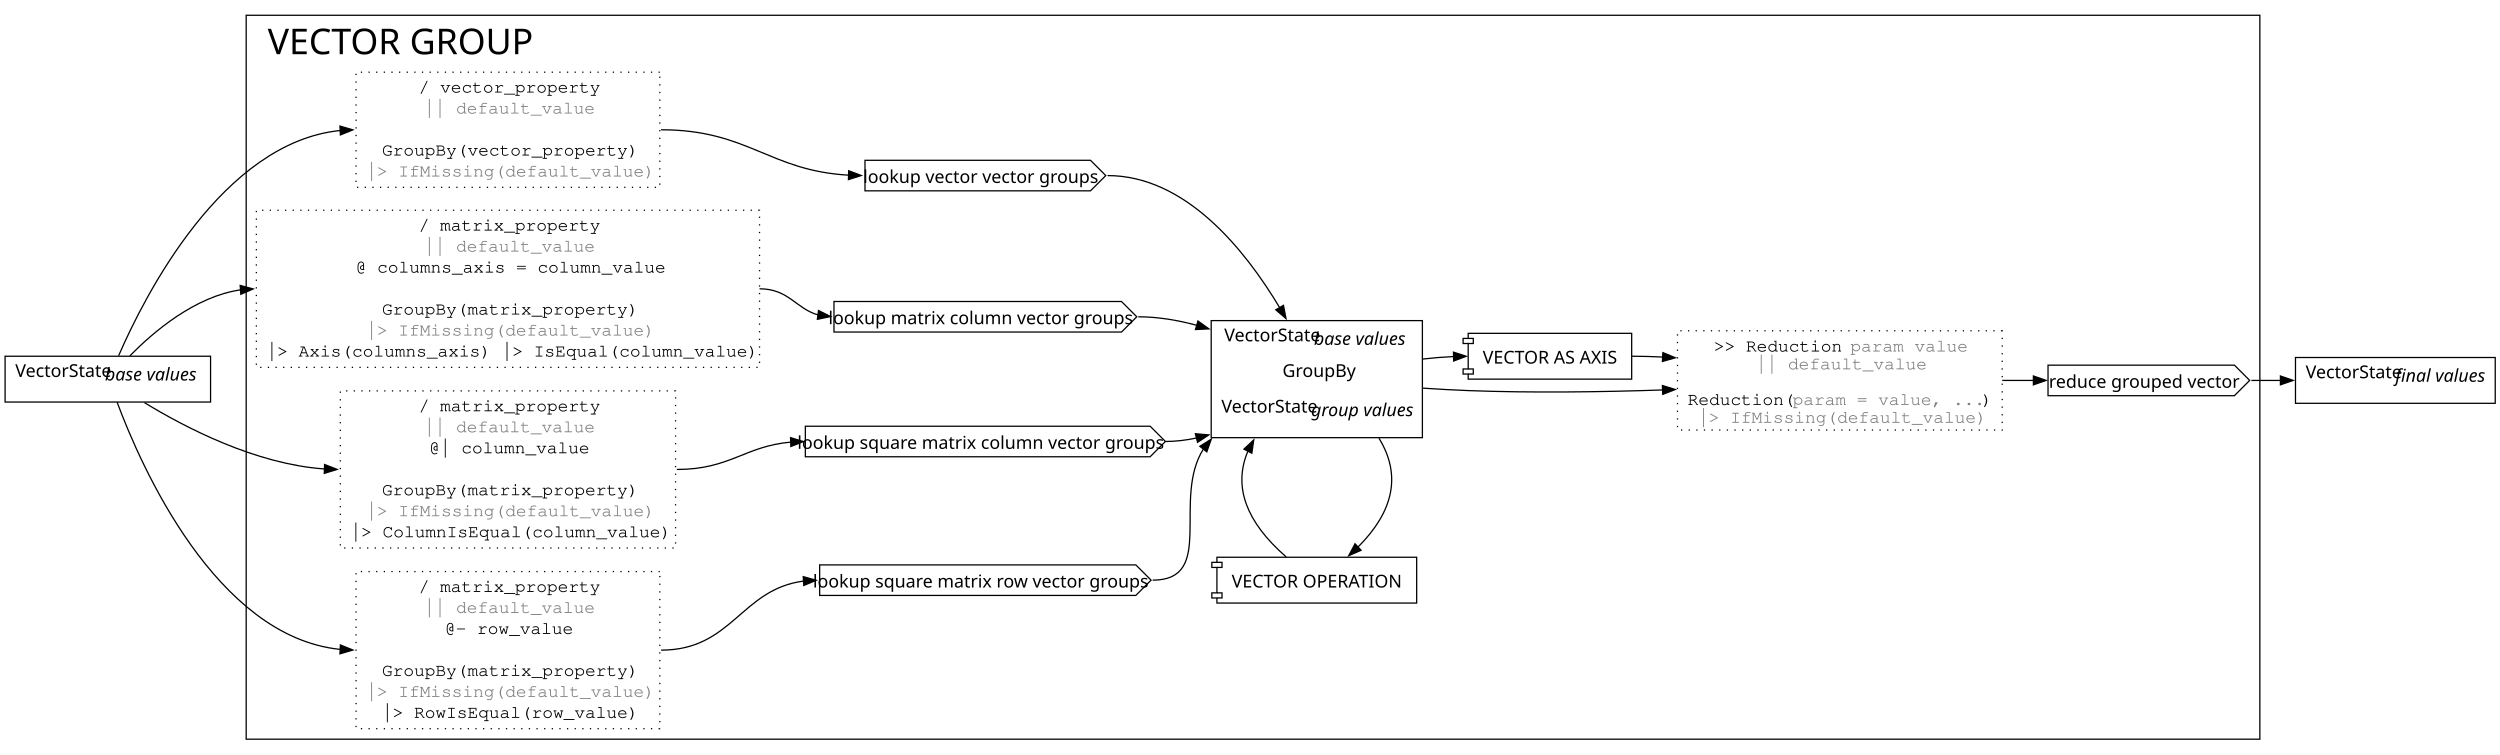
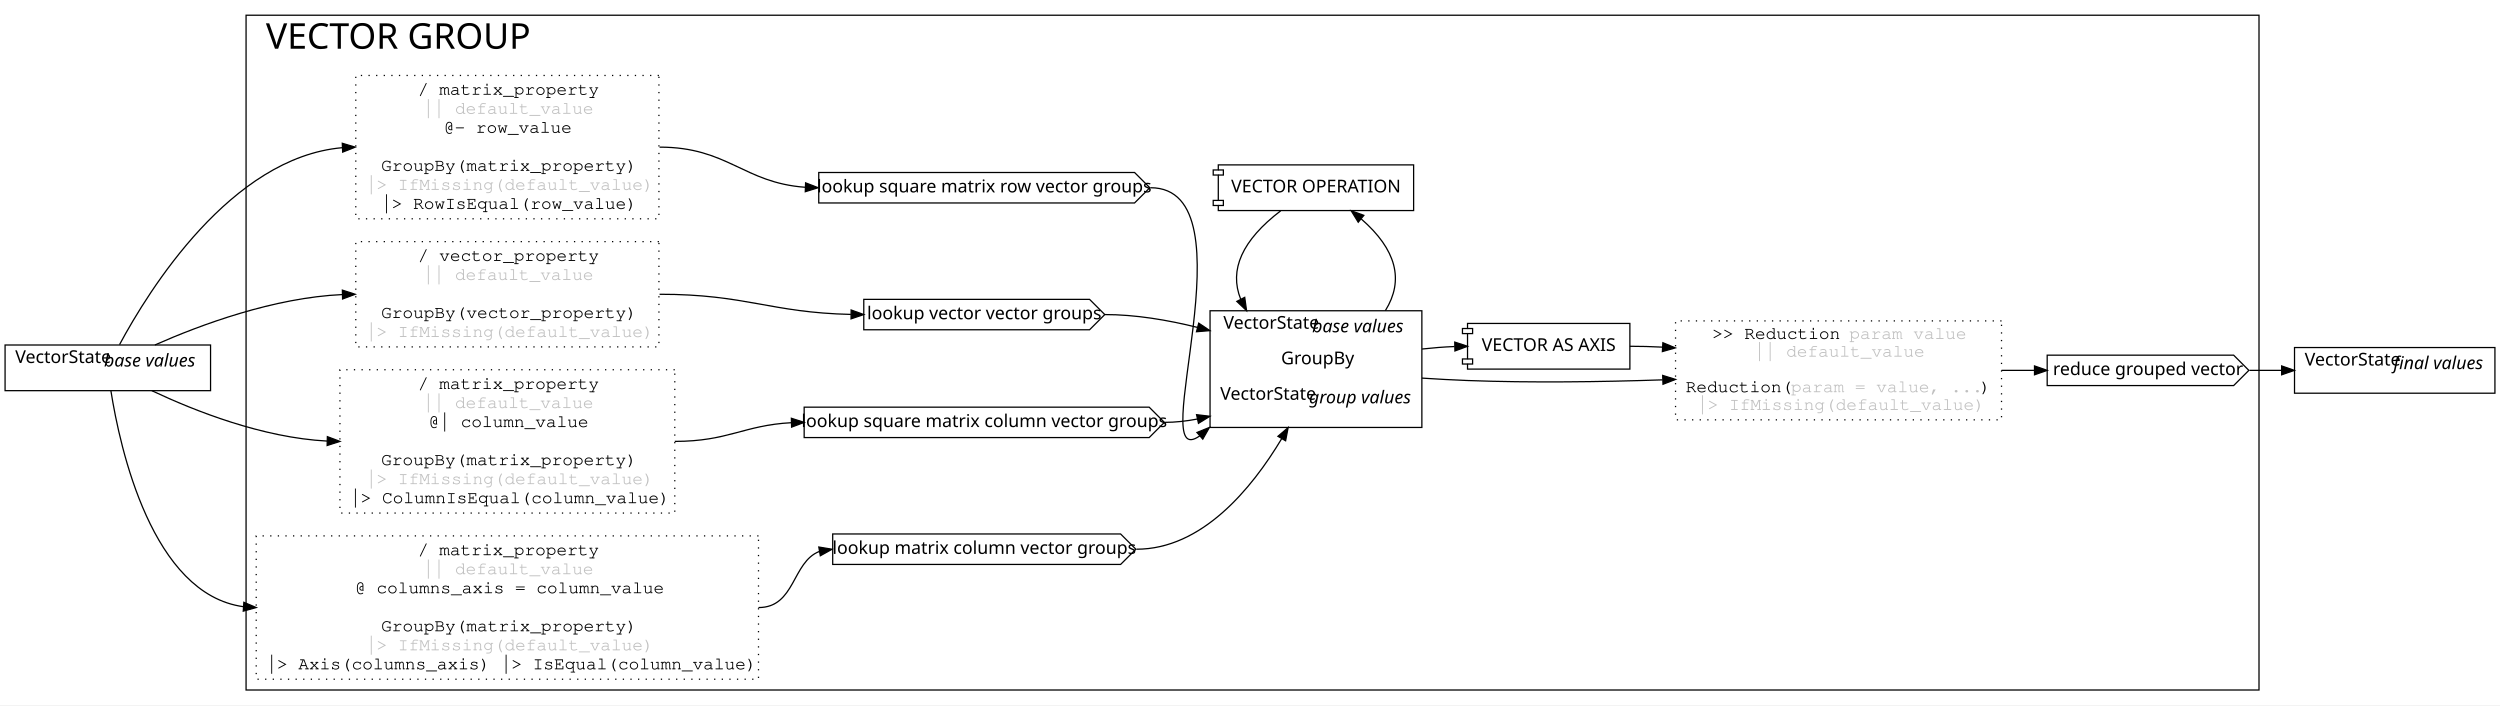
- <svg xmlns="http://www.w3.org/2000/svg" xmlns:xlink="http://www.w3.org/1999/xlink" width="1965pt" height="593pt" viewBox="0.00 0.00 1965.00 593.00">
-   <g id="graph0" class="graph" transform="scale(1 1) rotate(0) translate(4 589)">
-     <polygon fill="white" stroke="none" points="-4,4 -4,-589 1961.25,-589 1961.25,4 -4,4" />
+ <svg xmlns="http://www.w3.org/2000/svg" xmlns:xlink="http://www.w3.org/1999/xlink" width="1971pt" height="556pt" viewBox="0.00 0.00 1971.00 556.00">
+   <g id="graph0" class="graph" transform="scale(1 1) rotate(0) translate(4 552)">
+     <polygon fill="#ffffff" stroke="transparent" points="-4,4 -4,-552 1967,-552 1967,4 -4,4" />
    <g id="clust1" class="cluster">
-       <polygon fill="none" stroke="black" points="189.5,-8 189.5,-577 1772.25,-577 1772.25,-8 189.5,-8" />
-       <text xml:space="preserve" text-anchor="middle" x="310.75" y="-546.4" font-family="Sans-Serif" font-size="28.00">VECTOR GROUP</text>
+       <polygon fill="none" stroke="#000000" points="190,-8 190,-540 1777,-540 1777,-8 190,-8" />
+       <text text-anchor="middle" x="310" y="-513.6" font-family="Sans-Serif" font-size="28.00" fill="#000000">VECTOR GROUP</text>
    </g>
    <g id="node1" class="node">
-       <polygon fill="none" stroke="black" points="161.5,-309 0,-309 0,-273 161.5,-273 161.5,-309" />
-       <text xml:space="preserve" text-anchor="start" x="8" y="-292.7" font-family="Sans-Serif" font-size="14.00">VectorState</text>
-       <text xml:space="preserve" text-anchor="start" x="78.5" y="-292.7" font-family="Sans-Serif" font-style="italic" baseline-shift="sub" font-size="14.00">base values</text>
-       <text xml:space="preserve" text-anchor="start" x="142.25" y="-292.7" font-family="Sans-Serif" font-size="14.00">   </text>
-       <text xml:space="preserve" text-anchor="start" x="78.88" y="-278.7" font-family="Sans-Serif" font-size="14.00"> </text>
+       <polygon fill="none" stroke="#000000" points="162,-280 0,-280 0,-244 162,-244 162,-280" />
+       <text text-anchor="start" x="8" y="-265.8" font-family="Sans-Serif" font-size="14.00" fill="#000000">VectorState</text>
+       <text text-anchor="start" x="78" y="-265.8" font-family="Sans-Serif" font-style="italic" baseline-shift="sub" font-size="14.00" fill="#000000">base values</text>
+       <text text-anchor="start" x="142" y="-265.8" font-family="Sans-Serif" font-size="14.00" fill="#000000">   </text>
+       <text text-anchor="start" x="79" y="-251.8" font-family="Sans-Serif" font-size="14.00" fill="#000000"> </text>
    </g>
    <g id="node4" class="node">
-       <polygon fill="none" stroke="black" stroke-dasharray="1,5" points="514.62,-139.75 275.88,-139.75 275.88,-16.25 514.62,-16.25 514.62,-139.75" />
-       <text xml:space="preserve" text-anchor="start" x="325.12" y="-123.75" font-family="Courier,monospace" font-size="14.00">/ matrix_property</text>
-       <text xml:space="preserve" text-anchor="start" x="329.25" y="-107.25" font-family="Courier,monospace" font-size="14.00" fill="gray">|| default_value</text>
-       <text xml:space="preserve" text-anchor="start" x="345.75" y="-90.75" font-family="Courier,monospace" font-size="14.00">@- row_value</text>
-       <text xml:space="preserve" text-anchor="start" x="391.12" y="-74.25" font-family="Courier,monospace" font-size="14.00"> </text>
-       <text xml:space="preserve" text-anchor="start" x="296.25" y="-57.75" font-family="Courier,monospace" font-size="14.00">GroupBy(matrix_property)</text>
-       <text xml:space="preserve" text-anchor="start" x="283.88" y="-41.25" font-family="Courier,monospace" font-size="14.00" fill="gray">|&gt; IfMissing(default_value)</text>
-       <text xml:space="preserve" text-anchor="start" x="296.25" y="-24.75" font-family="Courier,monospace" font-size="14.00">|&gt; RowIsEqual(row_value)</text>
+       <polygon fill="none" stroke="#000000" stroke-dasharray="1,5" points="515.5,-492.5 276.5,-492.5 276.5,-379.5 515.5,-379.5 515.5,-492.5" />
+       <text text-anchor="start" x="325.5" y="-477.3" font-family="Courier,monospace" font-size="14.00" fill="#000000">/ matrix_property</text>
+       <text text-anchor="start" x="329.5" y="-462.3" font-family="Courier,monospace" font-size="14.00" fill="#c0c0c0">|| default_value</text>
+       <text text-anchor="start" x="346" y="-447.3" font-family="Courier,monospace" font-size="14.00" fill="#000000">@- row_value</text>
+       <text text-anchor="start" x="391.5" y="-432.3" font-family="Courier,monospace" font-size="14.00" fill="#000000"> </text>
+       <text text-anchor="start" x="296.5" y="-417.3" font-family="Courier,monospace" font-size="14.00" fill="#000000">GroupBy(matrix_property)</text>
+       <text text-anchor="start" x="284.5" y="-402.3" font-family="Courier,monospace" font-size="14.00" fill="#c0c0c0">|&gt; IfMissing(default_value)</text>
+       <text text-anchor="start" x="296.5" y="-387.3" font-family="Courier,monospace" font-size="14.00" fill="#000000">|&gt; RowIsEqual(row_value)</text>
    </g>
    <g id="edge16" class="edge">
-       <path fill="none" stroke="black" d="M88.06,-272.84C106.54,-223.24 165.45,-88.51 263.38,-78.58" />
-       <polygon fill="black" stroke="black" points="263.55,-82.08 273.36,-78.08 263.2,-75.08 263.55,-82.08" />
+       <path fill="none" stroke="#000000" d="M90.235,-280.292C113.343,-323.308 178.156,-427.851 265.77,-435.55" />
+       <polygon fill="#000000" stroke="#000000" points="265.856,-439.057 276,-436 266.163,-432.064 265.856,-439.057" />
    </g>
    <g id="node6" class="node">
-       <polygon fill="none" stroke="black" stroke-dasharray="1,5" points="527,-281.75 263.5,-281.75 263.5,-158.25 527,-158.25 527,-281.75" />
-       <text xml:space="preserve" text-anchor="start" x="325.12" y="-265.75" font-family="Courier,monospace" font-size="14.00">/ matrix_property</text>
-       <text xml:space="preserve" text-anchor="start" x="329.25" y="-249.25" font-family="Courier,monospace" font-size="14.00" fill="gray">|| default_value</text>
-       <text xml:space="preserve" text-anchor="start" x="333.38" y="-232.75" font-family="Courier,monospace" font-size="14.00">@| column_value</text>
-       <text xml:space="preserve" text-anchor="start" x="391.12" y="-216.25" font-family="Courier,monospace" font-size="14.00"> </text>
-       <text xml:space="preserve" text-anchor="start" x="296.25" y="-199.75" font-family="Courier,monospace" font-size="14.00">GroupBy(matrix_property)</text>
-       <text xml:space="preserve" text-anchor="start" x="283.88" y="-183.25" font-family="Courier,monospace" font-size="14.00" fill="gray">|&gt; IfMissing(default_value)</text>
-       <text xml:space="preserve" text-anchor="start" x="271.5" y="-166.75" font-family="Courier,monospace" font-size="14.00">|&gt; ColumnIsEqual(column_value)</text>
+       <polygon fill="none" stroke="#000000" stroke-dasharray="1,5" points="528,-260.5 264,-260.5 264,-147.5 528,-147.5 528,-260.5" />
+       <text text-anchor="start" x="325.5" y="-245.3" font-family="Courier,monospace" font-size="14.00" fill="#000000">/ matrix_property</text>
+       <text text-anchor="start" x="329.5" y="-230.3" font-family="Courier,monospace" font-size="14.00" fill="#c0c0c0">|| default_value</text>
+       <text text-anchor="start" x="334" y="-215.3" font-family="Courier,monospace" font-size="14.00" fill="#000000">@| column_value</text>
+       <text text-anchor="start" x="391.5" y="-200.3" font-family="Courier,monospace" font-size="14.00" fill="#000000"> </text>
+       <text text-anchor="start" x="296.5" y="-185.3" font-family="Courier,monospace" font-size="14.00" fill="#000000">GroupBy(matrix_property)</text>
+       <text text-anchor="start" x="284.5" y="-170.3" font-family="Courier,monospace" font-size="14.00" fill="#c0c0c0">|&gt; IfMissing(default_value)</text>
+       <text text-anchor="start" x="272" y="-155.3" font-family="Courier,monospace" font-size="14.00" fill="#000000">|&gt; ColumnIsEqual(column_value)</text>
    </g>
    <g id="edge17" class="edge">
-       <path fill="none" stroke="black" d="M109.53,-272.53C141.64,-252.89 197.02,-224.14 251.01,-220.4" />
-       <polygon fill="black" stroke="black" points="251.12,-223.9 260.99,-220.05 250.87,-216.91 251.12,-223.9" />
+       <path fill="none" stroke="#000000" d="M115.731,-243.966C149.541,-228.005 203.111,-206.844 253.888,-204.262" />
+       <polygon fill="#000000" stroke="#000000" points="254.094,-207.758 264,-204 253.913,-200.76 254.094,-207.758" />
    </g>
    <g id="node8" class="node">
-       <polygon fill="none" stroke="black" stroke-dasharray="1,5" points="593,-423.75 197.5,-423.75 197.5,-300.25 593,-300.25 593,-423.75" />
-       <text xml:space="preserve" text-anchor="start" x="325.12" y="-407.75" font-family="Courier,monospace" font-size="14.00">/ matrix_property</text>
-       <text xml:space="preserve" text-anchor="start" x="329.25" y="-391.25" font-family="Courier,monospace" font-size="14.00" fill="gray">|| default_value</text>
-       <text xml:space="preserve" text-anchor="start" x="275.62" y="-374.75" font-family="Courier,monospace" font-size="14.00">@ columns_axis = column_value</text>
-       <text xml:space="preserve" text-anchor="start" x="391.12" y="-358.25" font-family="Courier,monospace" font-size="14.00"> </text>
-       <text xml:space="preserve" text-anchor="start" x="296.25" y="-341.75" font-family="Courier,monospace" font-size="14.00">GroupBy(matrix_property)</text>
-       <text xml:space="preserve" text-anchor="start" x="283.88" y="-325.25" font-family="Courier,monospace" font-size="14.00" fill="gray">|&gt; IfMissing(default_value)</text>
-       <text xml:space="preserve" text-anchor="start" x="205.5" y="-308.75" font-family="Courier,monospace" font-size="14.00">|&gt; Axis(columns_axis) |&gt; IsEqual(column_value)</text>
+       <polygon fill="none" stroke="#000000" stroke-dasharray="1,5" points="594,-129.5 198,-129.5 198,-16.5 594,-16.5 594,-129.5" />
+       <text text-anchor="start" x="325.5" y="-114.3" font-family="Courier,monospace" font-size="14.00" fill="#000000">/ matrix_property</text>
+       <text text-anchor="start" x="329.5" y="-99.3" font-family="Courier,monospace" font-size="14.00" fill="#c0c0c0">|| default_value</text>
+       <text text-anchor="start" x="276" y="-84.3" font-family="Courier,monospace" font-size="14.00" fill="#000000">@ columns_axis = column_value</text>
+       <text text-anchor="start" x="391.5" y="-69.3" font-family="Courier,monospace" font-size="14.00" fill="#000000"> </text>
+       <text text-anchor="start" x="296.5" y="-54.3" font-family="Courier,monospace" font-size="14.00" fill="#000000">GroupBy(matrix_property)</text>
+       <text text-anchor="start" x="284.5" y="-39.3" font-family="Courier,monospace" font-size="14.00" fill="#c0c0c0">|&gt; IfMissing(default_value)</text>
+       <text text-anchor="start" x="206" y="-24.3" font-family="Courier,monospace" font-size="14.00" fill="#000000">|&gt; Axis(columns_axis) |&gt; IsEqual(column_value)</text>
    </g>
    <g id="edge18" class="edge">
-       <path fill="none" stroke="black" d="M98.05,-309.28C116.76,-328.35 149.51,-356.15 185.31,-361.2" />
-       <polygon fill="black" stroke="black" points="184.77,-364.67 194.99,-361.89 185.27,-357.69 184.77,-364.67" />
+       <path fill="none" stroke="#000000" d="M83.439,-243.878C90.601,-198.605 115.816,-83.479 187.992,-73.669" />
+       <polygon fill="#000000" stroke="#000000" points="188.256,-77.159 198,-73 187.789,-70.174 188.256,-77.159" />
    </g>
    <g id="node10" class="node">
-       <polygon fill="none" stroke="black" stroke-dasharray="1,5" points="514.62,-532.25 275.88,-532.25 275.88,-441.75 514.62,-441.75 514.62,-532.25" />
-       <text xml:space="preserve" text-anchor="start" x="325.12" y="-516.25" font-family="Courier,monospace" font-size="14.00">/ vector_property</text>
-       <text xml:space="preserve" text-anchor="start" x="329.25" y="-499.75" font-family="Courier,monospace" font-size="14.00" fill="gray">|| default_value</text>
-       <text xml:space="preserve" text-anchor="start" x="391.12" y="-483.25" font-family="Courier,monospace" font-size="14.00"> </text>
-       <text xml:space="preserve" text-anchor="start" x="296.25" y="-466.75" font-family="Courier,monospace" font-size="14.00">GroupBy(vector_property)</text>
-       <text xml:space="preserve" text-anchor="start" x="283.88" y="-450.25" font-family="Courier,monospace" font-size="14.00" fill="gray">|&gt; IfMissing(default_value)</text>
+       <polygon fill="none" stroke="#000000" stroke-dasharray="1,5" points="515.5,-361.5 276.5,-361.5 276.5,-278.5 515.5,-278.5 515.5,-361.5" />
+       <text text-anchor="start" x="325.5" y="-346.3" font-family="Courier,monospace" font-size="14.00" fill="#000000">/ vector_property</text>
+       <text text-anchor="start" x="329.5" y="-331.3" font-family="Courier,monospace" font-size="14.00" fill="#c0c0c0">|| default_value</text>
+       <text text-anchor="start" x="391.5" y="-316.3" font-family="Courier,monospace" font-size="14.00" fill="#000000"> </text>
+       <text text-anchor="start" x="296.5" y="-301.3" font-family="Courier,monospace" font-size="14.00" fill="#000000">GroupBy(vector_property)</text>
+       <text text-anchor="start" x="284.5" y="-286.3" font-family="Courier,monospace" font-size="14.00" fill="#c0c0c0">|&gt; IfMissing(default_value)</text>
    </g>
    <g id="edge19" class="edge">
-       <path fill="none" stroke="black" d="M89.25,-309.44C109.61,-356.32 170.71,-477.06 263.41,-486.42" />
-       <polygon fill="black" stroke="black" points="263.2,-489.92 273.36,-486.92 263.55,-482.93 263.2,-489.92" />
+       <path fill="none" stroke="#000000" d="M118.138,-280.034C154.411,-296.062 211.897,-317.332 265.952,-319.769" />
+       <polygon fill="#000000" stroke="#000000" points="265.922,-323.27 276,-320 266.083,-316.272 265.922,-323.27" />
    </g>
    <g id="node2" class="node">
-       <polygon fill="none" stroke="black" points="1957.25,-308 1800.25,-308 1800.25,-272 1957.25,-272 1957.25,-308" />
-       <text xml:space="preserve" text-anchor="start" x="1808.25" y="-291.7" font-family="Sans-Serif" font-size="14.00">VectorState</text>
-       <text xml:space="preserve" text-anchor="start" x="1878.75" y="-291.7" font-family="Sans-Serif" font-style="italic" baseline-shift="sub" font-size="14.00">final values</text>
-       <text xml:space="preserve" text-anchor="start" x="1938" y="-291.7" font-family="Sans-Serif" font-size="14.00">   </text>
-       <text xml:space="preserve" text-anchor="start" x="1876.88" y="-277.7" font-family="Sans-Serif" font-size="14.00"> </text>
+       <polygon fill="none" stroke="#000000" points="1963,-278 1805,-278 1805,-242 1963,-242 1963,-278" />
+       <text text-anchor="start" x="1813" y="-263.8" font-family="Sans-Serif" font-size="14.00" fill="#000000">VectorState</text>
+       <text text-anchor="start" x="1883" y="-263.8" font-family="Sans-Serif" font-style="italic" baseline-shift="sub" font-size="14.00" fill="#000000">final values</text>
+       <text text-anchor="start" x="1943" y="-263.8" font-family="Sans-Serif" font-size="14.00" fill="#000000">   </text>
+       <text text-anchor="start" x="1882" y="-249.8" font-family="Sans-Serif" font-size="14.00" fill="#000000"> </text>
    </g>
    <g id="node3" class="node">
-       <polygon fill="none" stroke="black" points="1114,-337 948,-337 948,-245 1114,-245 1114,-337" />
-       <text xml:space="preserve" text-anchor="start" x="958.25" y="-320.7" font-family="Sans-Serif" font-size="14.00">VectorState</text>
-       <text xml:space="preserve" text-anchor="start" x="1028.75" y="-320.7" font-family="Sans-Serif" font-style="italic" baseline-shift="sub" font-size="14.00">base values</text>
-       <text xml:space="preserve" text-anchor="start" x="1092.5" y="-320.7" font-family="Sans-Serif" font-size="14.00">   </text>
-       <text xml:space="preserve" text-anchor="start" x="1029.12" y="-306.7" font-family="Sans-Serif" font-size="14.00"> </text>
-       <text xml:space="preserve" text-anchor="start" x="1004" y="-292.7" font-family="Sans-Serif" font-size="14.00">GroupBy</text>
-       <text xml:space="preserve" text-anchor="start" x="1029.12" y="-278.7" font-family="Sans-Serif" font-size="14.00"> </text>
-       <text xml:space="preserve" text-anchor="start" x="956" y="-264.7" font-family="Sans-Serif" font-size="14.00">VectorState</text>
-       <text xml:space="preserve" text-anchor="start" x="1026.5" y="-264.7" font-family="Sans-Serif" font-style="italic" baseline-shift="sub" font-size="14.00">group values</text>
-       <text xml:space="preserve" text-anchor="start" x="1094.75" y="-264.7" font-family="Sans-Serif" font-size="14.00">   </text>
-       <text xml:space="preserve" text-anchor="start" x="1029.12" y="-250.7" font-family="Sans-Serif" font-size="14.00"> </text>
+       <polygon fill="none" stroke="#000000" points="1117,-307 950,-307 950,-215 1117,-215 1117,-307" />
+       <text text-anchor="start" x="960.5" y="-292.8" font-family="Sans-Serif" font-size="14.00" fill="#000000">VectorState</text>
+       <text text-anchor="start" x="1030.5" y="-292.8" font-family="Sans-Serif" font-style="italic" baseline-shift="sub" font-size="14.00" fill="#000000">base values</text>
+       <text text-anchor="start" x="1094.5" y="-292.8" font-family="Sans-Serif" font-size="14.00" fill="#000000">   </text>
+       <text text-anchor="start" x="1031.5" y="-278.8" font-family="Sans-Serif" font-size="14.00" fill="#000000"> </text>
+       <text text-anchor="start" x="1006" y="-264.8" font-family="Sans-Serif" font-size="14.00" fill="#000000">GroupBy</text>
+       <text text-anchor="start" x="1031.5" y="-250.8" font-family="Sans-Serif" font-size="14.00" fill="#000000"> </text>
+       <text text-anchor="start" x="958" y="-236.8" font-family="Sans-Serif" font-size="14.00" fill="#000000">VectorState</text>
+       <text text-anchor="start" x="1028" y="-236.8" font-family="Sans-Serif" font-style="italic" baseline-shift="sub" font-size="14.00" fill="#000000">group values</text>
+       <text text-anchor="start" x="1097" y="-236.8" font-family="Sans-Serif" font-size="14.00" fill="#000000">   </text>
+       <text text-anchor="start" x="1031.5" y="-222.8" font-family="Sans-Serif" font-size="14.00" fill="#000000"> </text>
    </g>
    <g id="node12" class="node">
      <g id="a_node12">
        <a xlink:href="#../DataAxesFormats.Queries.VECTOR_OPERATION" xlink:title="VECTOR OPERATION">
-           <polygon fill="none" stroke="black" points="1109.5,-151 952.5,-151 952.5,-147 948.5,-147 948.5,-143 952.5,-143 952.5,-123 948.5,-123 948.5,-119 952.5,-119 952.5,-115 1109.5,-115 1109.5,-151" />
-           <polyline fill="none" stroke="black" points="952.5,-147 956.5,-147 956.5,-143 952.5,-143" />
-           <polyline fill="none" stroke="black" points="952.5,-123 956.5,-123 956.5,-119 952.5,-119" />
-           <text xml:space="preserve" text-anchor="middle" x="1031" y="-127.2" font-family="Sans-Serif" font-size="14.00">VECTOR OPERATION</text>
+           <polygon fill="none" stroke="#000000" points="1110.5,-422 956.5,-422 956.5,-418 952.5,-418 952.5,-414 956.5,-414 956.5,-394 952.5,-394 952.5,-390 956.5,-390 956.5,-386 1110.5,-386 1110.5,-422" />
+           <polyline fill="none" stroke="#000000" points="956.5,-418 960.5,-418 960.5,-414 956.5,-414 " />
+           <polyline fill="none" stroke="#000000" points="956.5,-394 960.5,-394 960.5,-390 956.5,-390 " />
+           <text text-anchor="middle" x="1033.5" y="-400.3" font-family="Sans-Serif" font-size="14.00" fill="#000000">VECTOR OPERATION</text>
        </a>
      </g>
    </g>
    <g id="edge10" class="edge">
-       <path fill="none" stroke="black" d="M1079.86,-244.58C1097.42,-216.01 1091.89,-187.44 1063.24,-158.87" />
-       <polygon fill="black" stroke="black" points="1065.82,-156.49 1056.12,-152.24 1061.06,-161.61 1065.82,-156.49" />
+       <path fill="none" stroke="#000000" d="M1088.212,-307.084C1103.216,-331.179 1096.883,-355.274 1069.216,-379.369" />
+       <polygon fill="#000000" stroke="#000000" points="1066.829,-376.798 1061.287,-385.828 1071.251,-382.225 1066.829,-376.798" />
    </g>
    <g id="node13" class="node">
-       <polygon fill="none" stroke="black" stroke-dasharray="1,5" points="1569.75,-329 1314.5,-329 1314.5,-251 1569.75,-251 1569.75,-329" />
-       <text xml:space="preserve" text-anchor="start" x="1343.12" y="-312.7" font-family="Courier,monospace" font-size="14.00">&gt;&gt; Reduction </text>
-       <text xml:space="preserve" text-anchor="start" x="1450.38" y="-312.7" font-family="Courier,monospace" font-size="14.00" fill="gray">param value</text>
-       <text xml:space="preserve" text-anchor="start" x="1376.12" y="-298.7" font-family="Courier,monospace" font-size="14.00" fill="gray">|| default_value</text>
-       <text xml:space="preserve" text-anchor="start" x="1438" y="-284.7" font-family="Courier,monospace" font-size="14.00"> </text>
-       <text xml:space="preserve" text-anchor="start" x="1322.5" y="-270.7" font-family="Courier,monospace" font-size="14.00">Reduction(</text>
-       <text xml:space="preserve" text-anchor="start" x="1405" y="-270.7" font-family="Courier,monospace" font-size="14.00" fill="gray">param = value, ...</text>
-       <text xml:space="preserve" text-anchor="start" x="1553.5" y="-270.7" font-family="Courier,monospace" font-size="14.00">)</text>
-       <text xml:space="preserve" text-anchor="start" x="1330.75" y="-256.7" font-family="Courier,monospace" font-size="14.00" fill="gray">|&gt; IfMissing(default_value)</text>
+       <polygon fill="none" stroke="#000000" stroke-dasharray="1,5" points="1574,-299 1317,-299 1317,-221 1574,-221 1574,-299" />
+       <text text-anchor="start" x="1346" y="-284.8" font-family="Courier,monospace" font-size="14.00" fill="#000000">&gt;&gt; Reduction </text>
+       <text text-anchor="start" x="1454" y="-284.8" font-family="Courier,monospace" font-size="14.00" fill="#c0c0c0">param value</text>
+       <text text-anchor="start" x="1379" y="-270.8" font-family="Courier,monospace" font-size="14.00" fill="#c0c0c0">|| default_value</text>
+       <text text-anchor="start" x="1441" y="-256.8" font-family="Courier,monospace" font-size="14.00" fill="#000000"> </text>
+       <text text-anchor="start" x="1325" y="-242.8" font-family="Courier,monospace" font-size="14.00" fill="#000000">Reduction(</text>
+       <text text-anchor="start" x="1408" y="-242.8" font-family="Courier,monospace" font-size="14.00" fill="#c0c0c0">param = value, ...</text>
+       <text text-anchor="start" x="1557" y="-242.8" font-family="Courier,monospace" font-size="14.00" fill="#000000">)</text>
+       <text text-anchor="start" x="1334" y="-228.8" font-family="Courier,monospace" font-size="14.00" fill="#c0c0c0">|&gt; IfMissing(default_value)</text>
    </g>
    <g id="edge13" class="edge">
-       <path fill="none" stroke="black" d="M1114.48,-283.91C1126.39,-283.11 1138.5,-282.44 1150,-282 1199.82,-280.1 1254.44,-280.85 1302.79,-282.49" />
-       <polygon fill="black" stroke="black" points="1302.65,-285.99 1312.77,-282.85 1302.9,-279 1302.65,-285.99" />
+       <path fill="none" stroke="#000000" d="M1117.028,-253.905C1129.09,-253.115 1141.357,-252.438 1153,-252 1203.118,-250.115 1258.083,-250.874 1306.703,-252.518" />
+       <polygon fill="#000000" stroke="#000000" points="1306.86,-256.026 1316.977,-252.881 1307.107,-249.03 1306.86,-256.026" />
    </g>
    <g id="node15" class="node">
      <g id="a_node15">
        <a xlink:href="#../DataAxesFormats.Queries.VECTOR_AS_AXIS" xlink:title="VECTOR AS AXIS">
-           <polygon fill="none" stroke="black" points="1278.5,-327 1150,-327 1150,-323 1146,-323 1146,-319 1150,-319 1150,-299 1146,-299 1146,-295 1150,-295 1150,-291 1278.5,-291 1278.5,-327" />
-           <polyline fill="none" stroke="black" points="1150,-323 1154,-323 1154,-319 1150,-319" />
-           <polyline fill="none" stroke="black" points="1150,-299 1154,-299 1154,-295 1150,-295" />
-           <text xml:space="preserve" text-anchor="middle" x="1214.25" y="-303.2" font-family="Sans-Serif" font-size="14.00">VECTOR AS AXIS</text>
+           <polygon fill="none" stroke="#000000" points="1281,-297 1153,-297 1153,-293 1149,-293 1149,-289 1153,-289 1153,-269 1149,-269 1149,-265 1153,-265 1153,-261 1281,-261 1281,-297" />
+           <polyline fill="none" stroke="#000000" points="1153,-293 1157,-293 1157,-289 1153,-289 " />
+           <polyline fill="none" stroke="#000000" points="1153,-269 1157,-269 1157,-265 1153,-265 " />
+           <text text-anchor="middle" x="1217" y="-275.3" font-family="Sans-Serif" font-size="14.00" fill="#000000">VECTOR AS AXIS</text>
        </a>
      </g>
    </g>
    <g id="edge14" class="edge">
-       <path fill="none" stroke="black" d="M1114.28,-306.79C1122.4,-307.71 1130.62,-308.4 1138.7,-308.75" />
-       <polygon fill="black" stroke="black" points="1138.41,-312.24 1148.49,-308.97 1138.57,-305.24 1138.41,-312.24" />
+       <path fill="none" stroke="#000000" d="M1117.158,-276.829C1125.679,-277.771 1134.315,-278.471 1142.779,-278.797" />
+       <polygon fill="#000000" stroke="#000000" points="1142.932,-282.3 1153,-279 1143.072,-275.302 1142.932,-282.3" />
    </g>
    <g id="node5" class="node">
-       <polygon fill="none" stroke="black" points="888.75,-145 640.25,-145 640.25,-121 888.75,-121 900.75,-133 888.75,-145" />
-       <text xml:space="preserve" text-anchor="middle" x="770.5" y="-127.2" font-family="Sans-Serif" font-size="14.00">lookup square matrix row vector groups  </text>
+       <polygon fill="none" stroke="#000000" points="890.5,-416 641.5,-416 641.5,-392 890.5,-392 902.5,-404 890.5,-416" />
+       <text text-anchor="middle" x="772" y="-400.3" font-family="Sans-Serif" font-size="14.00" fill="#000000">lookup square matrix row vector groups  </text>
    </g>
    <g id="edge1" class="edge">
-       <path fill="none" stroke="black" d="M515.62,-78C571.69,-78 578.3,-125.94 627.79,-132.3" />
-       <polygon fill="black" stroke="black" points="627.33,-135.78 637.53,-132.91 627.76,-128.8 627.33,-135.78" />
+       <path fill="none" stroke="#000000" d="M516,-436C569.763,-436 582.181,-407.875 630.776,-404.359" />
+       <polygon fill="#000000" stroke="#000000" points="631.129,-407.849 641,-404 630.883,-400.853 631.129,-407.849" />
    </g>
    <g id="edge2" class="edge">
-       <path fill="none" stroke="black" d="M901.96,-133C952.05,-133 916.83,-196.54 941.96,-236.21" />
-       <polygon fill="black" stroke="black" points="939.07,-238.2 948.05,-243.82 944.54,-233.82 939.07,-238.2" />
+       <path fill="none" stroke="#000000" d="M903,-404C985.45,-404 897.404,-176.735 941.932,-208.393" />
+       <polygon fill="#000000" stroke="#000000" points="939.665,-211.06 949.5,-215 944.269,-205.786 939.665,-211.06" />
    </g>
    <g id="node7" class="node">
-       <polygon fill="none" stroke="black" points="900,-254 629,-254 629,-230 900,-230 912,-242 900,-254" />
-       <text xml:space="preserve" text-anchor="middle" x="770.5" y="-236.2" font-family="Sans-Serif" font-size="14.00">lookup square matrix column vector groups  </text>
+       <polygon fill="none" stroke="#000000" points="902,-231 630,-231 630,-207 902,-207 914,-219 902,-231" />
+       <text text-anchor="middle" x="772" y="-215.3" font-family="Sans-Serif" font-size="14.00" fill="#000000">lookup square matrix column vector groups  </text>
    </g>
    <g id="edge3" class="edge">
-       <path fill="none" stroke="black" d="M528,-220C569.99,-220 581.22,-238.38 617.92,-241.54" />
-       <polygon fill="black" stroke="black" points="617.35,-245.02 627.49,-241.94 617.64,-238.03 617.35,-245.02" />
+       <path fill="none" stroke="#000000" d="M528,-204C570.241,-204 582.344,-216.748 619.876,-218.74" />
+       <polygon fill="#000000" stroke="#000000" points="619.913,-222.242 630,-219 620.093,-215.244 619.913,-222.242" />
    </g>
    <g id="edge4" class="edge">
-       <path fill="none" stroke="black" d="M912,-242C920.16,-242 928.41,-243.01 936.56,-244.74" />
-       <polygon fill="black" stroke="black" points="935.56,-248.1 946.12,-247.16 937.28,-241.32 935.56,-248.1" />
+       <path fill="none" stroke="#000000" d="M914,-219C922.628,-219 931.418,-219.987 940.118,-221.657" />
+       <polygon fill="#000000" stroke="#000000" points="939.369,-225.076 949.889,-223.818 940.88,-218.241 939.369,-225.076" />
    </g>
    <g id="node9" class="node">
-       <polygon fill="none" stroke="black" points="877.5,-352 651.5,-352 651.5,-328 877.5,-328 889.5,-340 877.5,-352" />
-       <text xml:space="preserve" text-anchor="middle" x="770.5" y="-334.2" font-family="Sans-Serif" font-size="14.00">lookup matrix column vector groups  </text>
+       <polygon fill="none" stroke="#000000" points="879.5,-131 652.5,-131 652.5,-107 879.5,-107 891.5,-119 879.5,-131" />
+       <text text-anchor="middle" x="772" y="-115.3" font-family="Sans-Serif" font-size="14.00" fill="#000000">lookup matrix column vector groups  </text>
    </g>
    <g id="edge5" class="edge">
-       <path fill="none" stroke="black" d="M593,-362C616.02,-362 621.57,-346.34 639.13,-341.44" />
-       <polygon fill="black" stroke="black" points="639.34,-344.95 648.81,-340.19 638.44,-338 639.34,-344.95" />
+       <path fill="none" stroke="#000000" d="M594,-73C623.045,-73 620.369,-108.85 641.979,-117.253" />
+       <polygon fill="#000000" stroke="#000000" points="641.547,-120.73 652,-119 642.75,-113.834 641.547,-120.73" />
    </g>
    <g id="edge6" class="edge">
-       <path fill="none" stroke="black" d="M890.69,-340C905.96,-340 921.66,-337.35 936.77,-333.28" />
-       <polygon fill="black" stroke="black" points="937.59,-336.69 946.2,-330.51 935.62,-329.97 937.59,-336.69" />
+       <path fill="none" stroke="#000000" d="M892,-119C943.392,-119 982.576,-166.246 1006.536,-206.233" />
+       <polygon fill="#000000" stroke="#000000" points="1003.517,-208.004 1011.564,-214.897 1009.572,-204.491 1003.517,-208.004" />
    </g>
    <g id="node11" class="node">
-       <polygon fill="none" stroke="black" points="853.12,-463 675.88,-463 675.88,-439 853.12,-439 865.12,-451 853.12,-463" />
-       <text xml:space="preserve" text-anchor="middle" x="770.5" y="-445.2" font-family="Sans-Serif" font-size="14.00">lookup vector vector groups  </text>
+       <polygon fill="none" stroke="#000000" points="855,-316 677,-316 677,-292 855,-292 867,-304 855,-316" />
+       <text text-anchor="middle" x="772" y="-300.3" font-family="Sans-Serif" font-size="14.00" fill="#000000">lookup vector vector groups  </text>
    </g>
    <g id="edge7" class="edge">
-       <path fill="none" stroke="black" d="M515.62,-487C584.06,-487 600.37,-454.83 663.1,-451.31" />
-       <polygon fill="black" stroke="black" points="663.06,-454.81 672.96,-451.04 662.87,-447.82 663.06,-454.81" />
+       <path fill="none" stroke="#000000" d="M516,-320C584.397,-320 603.283,-305.524 666.845,-304.111" />
+       <polygon fill="#000000" stroke="#000000" points="667.039,-307.609 677,-304 666.962,-300.609 667.039,-307.609" />
    </g>
    <g id="edge8" class="edge">
-       <path fill="none" stroke="black" d="M866.52,-451C927.57,-451 974.25,-393.31 1001.8,-347.21" />
-       <polygon fill="black" stroke="black" points="1004.81,-349 1006.8,-338.59 998.75,-345.49 1004.81,-349" />
+       <path fill="none" stroke="#000000" d="M867,-304C891.033,-304 916.415,-299.748 939.922,-293.918" />
+       <polygon fill="#000000" stroke="#000000" points="941.074,-297.235 949.871,-291.331 939.312,-290.461 941.074,-297.235" />
    </g>
    <g id="edge11" class="edge">
-       <path fill="none" stroke="black" d="M1006.99,-151.21C975.19,-178.93 965.15,-206.65 976.85,-234.37" />
-       <polygon fill="black" stroke="black" points="973.73,-235.97 981.44,-243.24 979.95,-232.75 973.73,-235.97" />
+       <path fill="none" stroke="#000000" d="M1005.713,-385.828C975.303,-362.554 964.802,-339.279 974.208,-316.004" />
+       <polygon fill="#000000" stroke="#000000" points="977.334,-317.579 978.788,-307.084 971.107,-314.381 977.334,-317.579" />
    </g>
    <g id="node14" class="node">
-       <polygon fill="none" stroke="black" points="1752.25,-302 1605.75,-302 1605.75,-278 1752.25,-278 1764.25,-290 1752.25,-302" />
-       <text xml:space="preserve" text-anchor="middle" x="1685" y="-284.2" font-family="Sans-Serif" font-size="14.00">reduce grouped vector  </text>
+       <polygon fill="none" stroke="#000000" points="1757,-272 1610,-272 1610,-248 1757,-248 1769,-260 1757,-272" />
+       <text text-anchor="middle" x="1689.5" y="-256.3" font-family="Sans-Serif" font-size="14.00" fill="#000000">reduce grouped vector  </text>
    </g>
    <g id="edge12" class="edge">
-       <path fill="none" stroke="black" d="M1569.75,-290C1581.12,-290 1586.43,-290 1594.3,-290" />
-       <polygon fill="black" stroke="black" points="1594.24,-293.5 1604.24,-290 1594.24,-286.5 1594.24,-293.5" />
+       <path fill="none" stroke="#000000" d="M1574,-260C1586,-260 1591.25,-260 1599.875,-260" />
+       <polygon fill="#000000" stroke="#000000" points="1600,-263.5 1610,-260 1600,-256.5 1600,-263.5" />
    </g>
    <g id="edge20" class="edge">
-       <path fill="none" stroke="black" d="M1765.58,-290C1773.04,-290 1780.78,-290 1788.54,-290" />
-       <polygon fill="black" stroke="black" points="1788.4,-293.5 1798.4,-290 1788.4,-286.5 1788.4,-293.5" />
+       <path fill="none" stroke="#000000" d="M1769.5,-260C1777.715,-260 1786.262,-260 1794.82,-260" />
+       <polygon fill="#000000" stroke="#000000" points="1794.851,-263.5 1804.851,-260 1794.851,-256.5 1794.851,-263.5" />
    </g>
    <g id="edge15" class="edge">
-       <path fill="none" stroke="black" d="M1278.5,-309C1286.51,-309 1294.73,-308.77 1303.02,-308.36" />
-       <polygon fill="black" stroke="black" points="1303.05,-311.86 1312.83,-307.78 1302.64,-304.88 1303.05,-311.86" />
+       <path fill="none" stroke="#000000" d="M1281,-279C1289.369,-279 1297.961,-278.754 1306.618,-278.319" />
+       <polygon fill="#000000" stroke="#000000" points="1307.022,-281.801 1316.801,-277.724 1306.614,-274.813 1307.022,-281.801" />
    </g>
  </g>
</svg>
